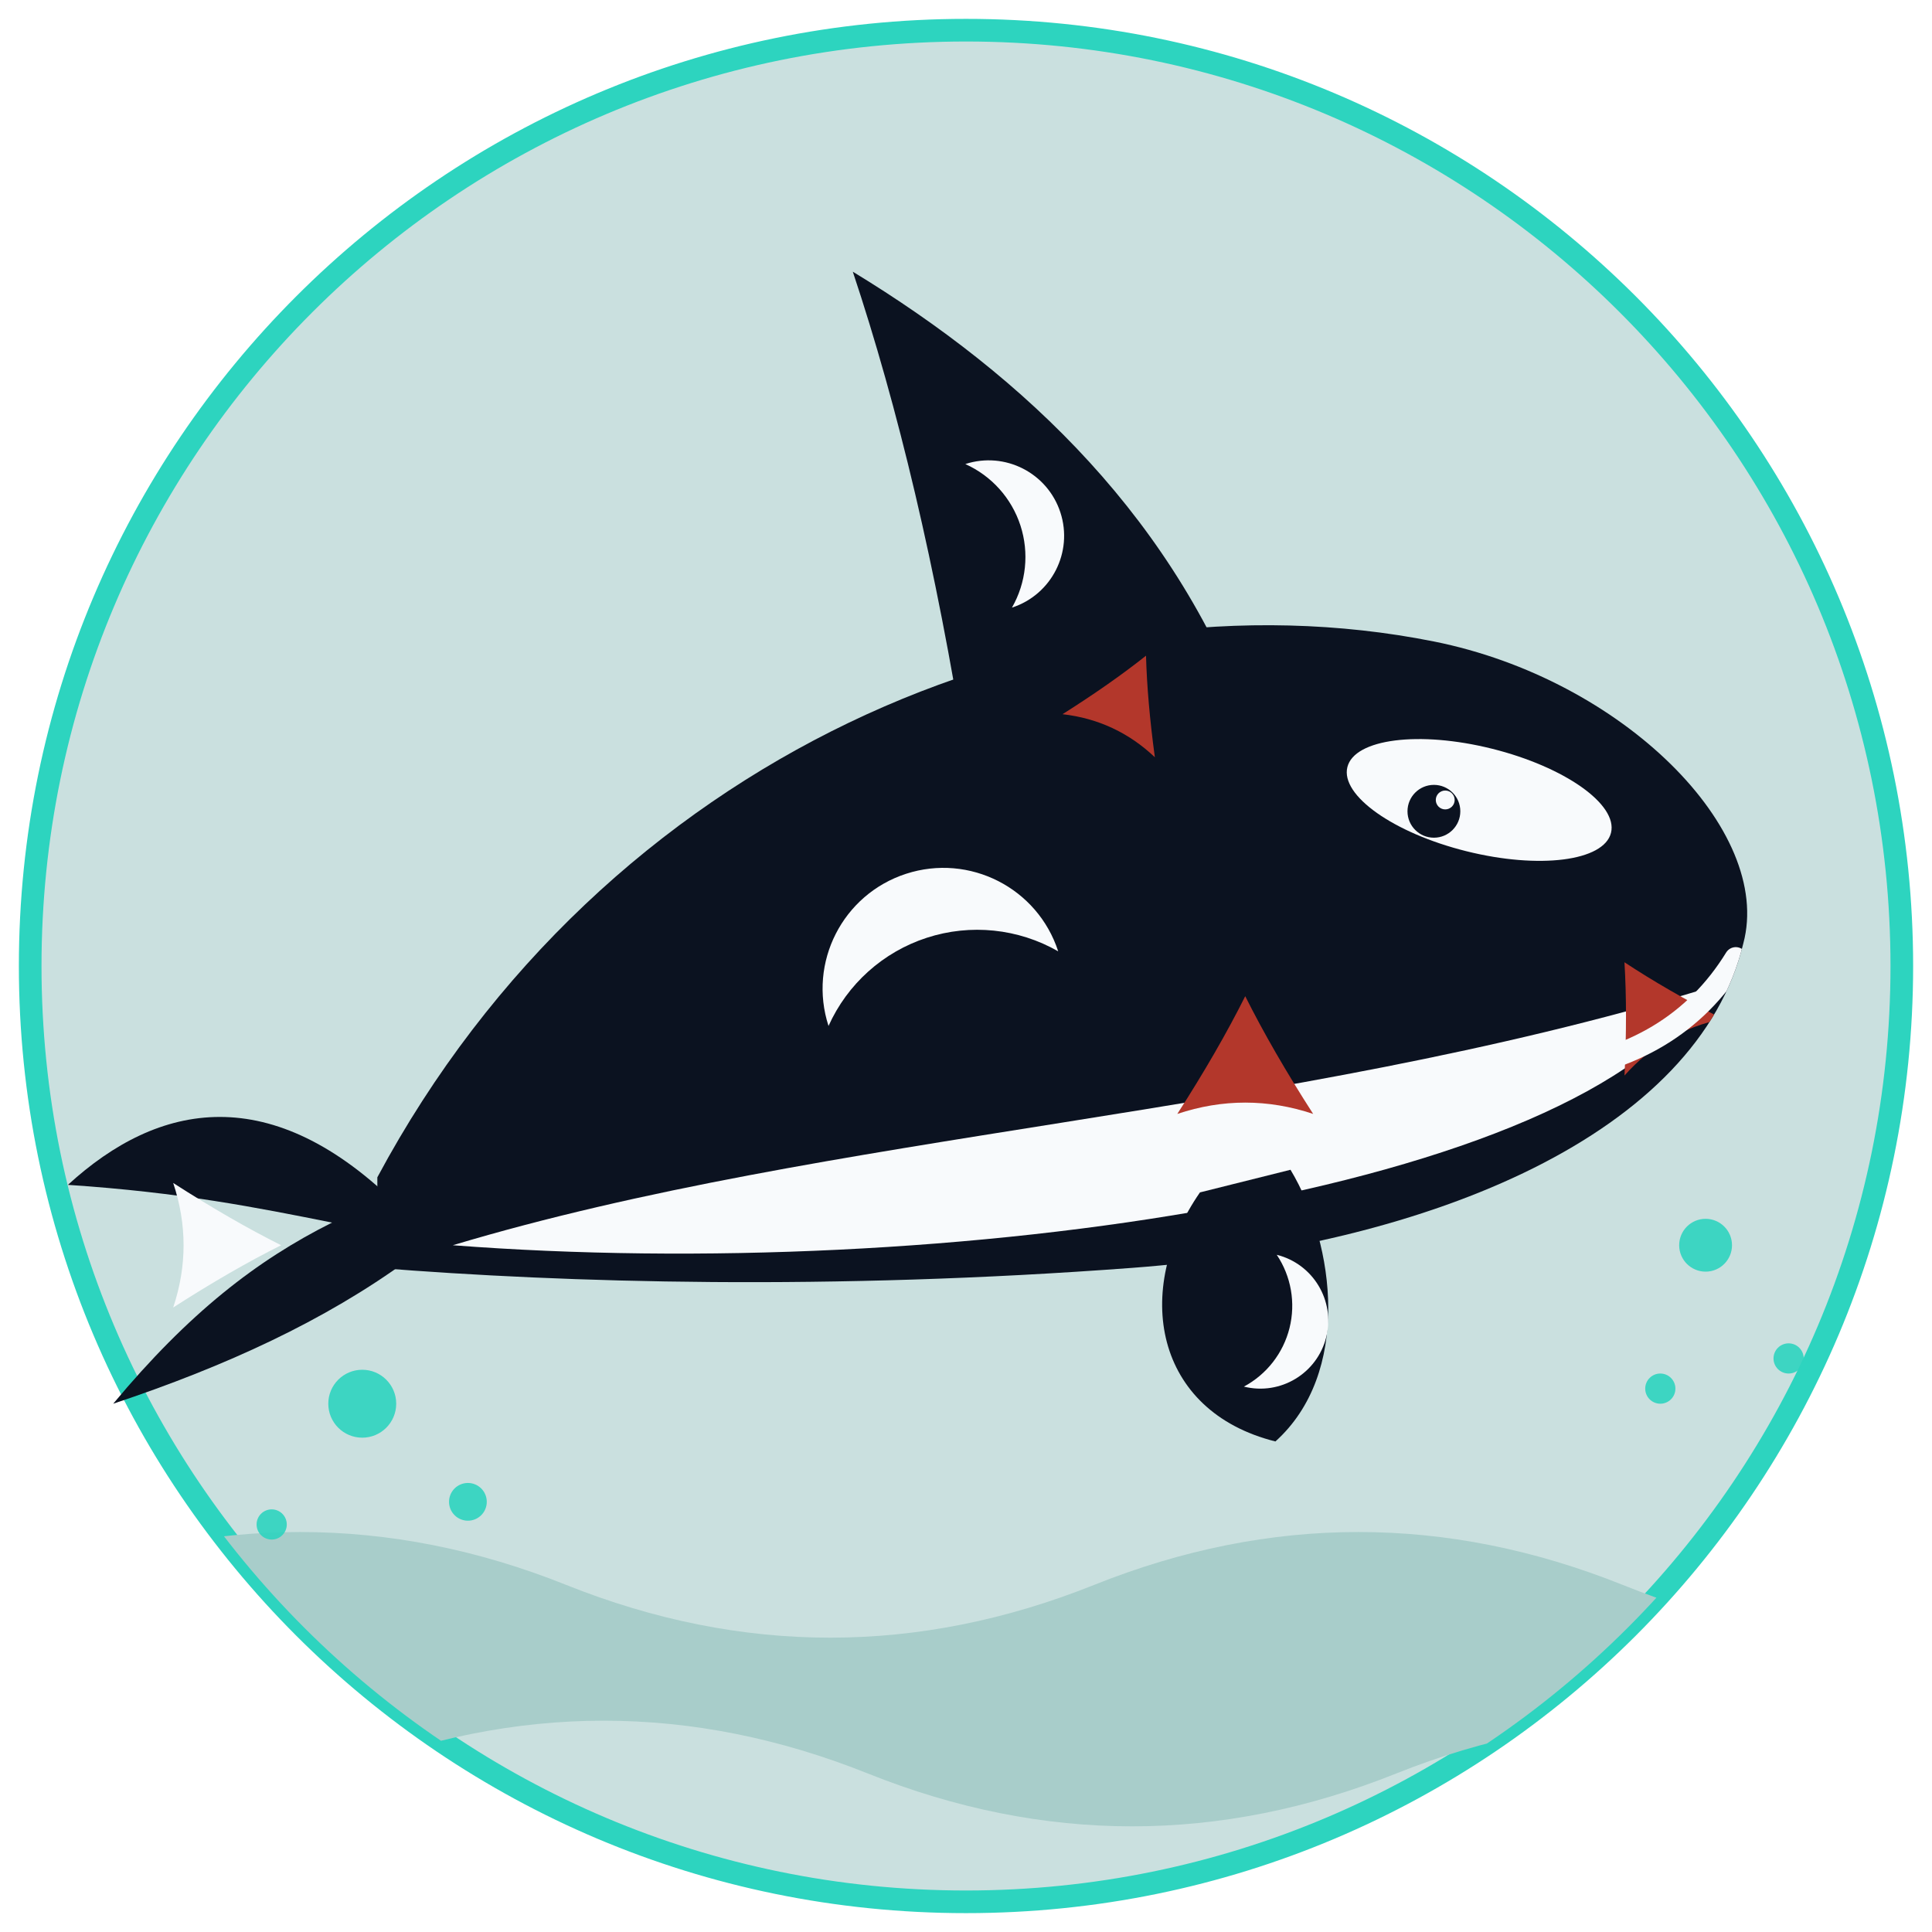
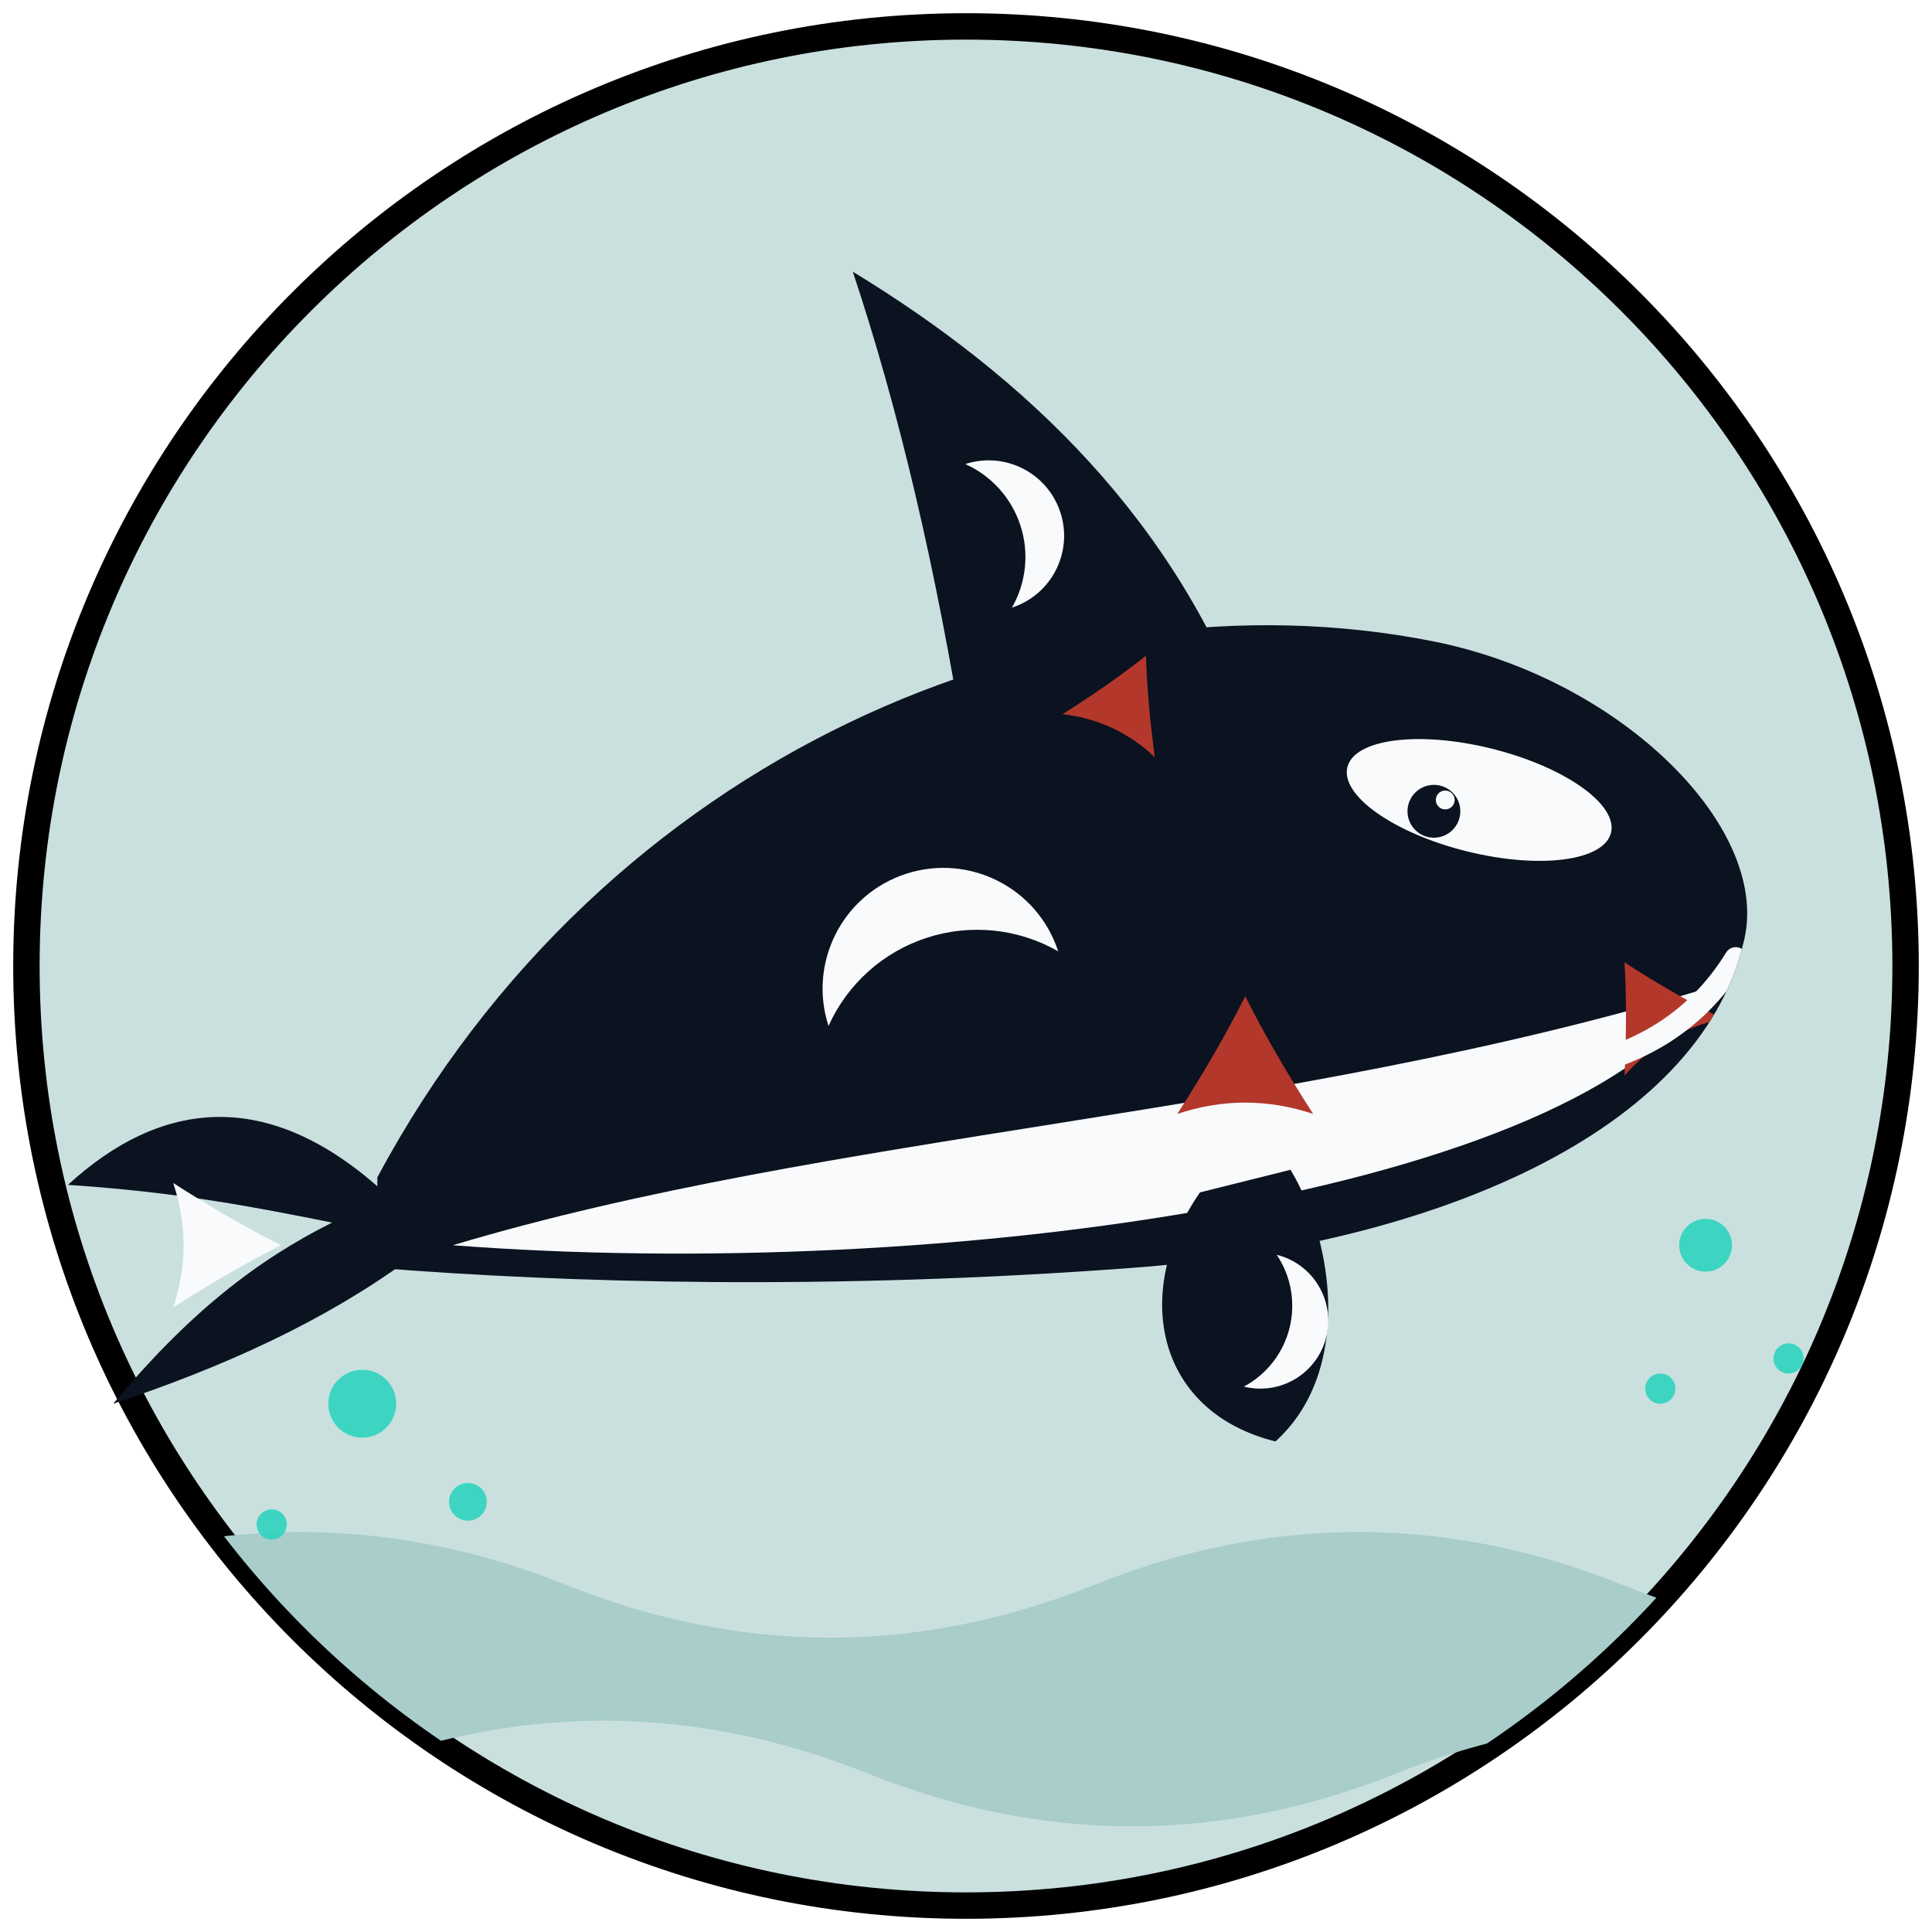
<svg xmlns="http://www.w3.org/2000/svg" viewBox="0 0 512 512" width="512" height="512" role="img" aria-label="Waku, an orca drawn in a Coast Salish–inspired formline style">
  <defs>
    <clipPath id="body">
      <use href="#orca-body" />
    </clipPath>
    <clipPath id="badge">
      <circle cx="256" cy="256" r="248" />
    </clipPath>
    <path id="crescent" d="M-40 0 A40 40 0 0 1 40 0 A54 54 0 0 0 -40 0 Z" />
    <path id="trigon" d="M-30 -22 Q0 -12 30 -22 Q12 6 0 30 Q-12 6 -30 -22 Z" />
  </defs>
  <circle cx="256" cy="256" r="248" fill="#cae0df" />
-   <circle cx="256" cy="256" r="248" fill="none" stroke="#2dd4bf" stroke-width="6" />
+   <circle cx="256" cy="256" r="249" fill="none" stroke="#000" stroke-width="7" />
  <path clip-path="url(#badge)" d="M8 420 Q80 392 150 420 T290 420 T430 420 T512 412 L512 470 Q440 442 370 470 T230 470 T90 470 T8 470 Z" fill="#a8cdca" />
  <g fill="#2dd4bf" opacity=".9">
    <circle cx="96" cy="372" r="9" />
    <circle cx="124" cy="398" r="5" />
    <circle cx="72" cy="404" r="4" />
    <circle cx="452" cy="330" r="7" />
    <circle cx="474" cy="360" r="4" />
    <circle cx="440" cy="368" r="4" />
  </g>
  <path d="M106 320 C72 286 42 292 18 314 C48 316 68 320 88 324 C68 334 50 348 30 372 C60 362 86 350 108 334 Z" fill="#0b1220" />
  <use href="#trigon" transform="translate(58 330) rotate(-90) scale(.55)" fill="#f8fafc" />
  <path id="orca-body" d="M100 312 C160 200 280 150 380 170 C430 180 470 220 462 250 C450 300 380 330 300 336 C220 342 150 340 100 336 Z" fill="#0b1220" />
  <g clip-path="url(#body)">
    <path d="M120 330 C220 300 340 296 452 262 C420 316 250 340 120 330 Z" fill="#f8fafc" />
    <use href="#crescent" transform="translate(250 262) rotate(-18) scale(.8)" fill="#f8fafc" />
    <use href="#trigon" transform="translate(330 282) rotate(180) scale(.6)" fill="#b3372b" />
    <ellipse cx="392" cy="212" rx="36" ry="14" transform="rotate(14 392 212)" fill="#f8fafc" />
    <circle cx="380" cy="215" r="7" fill="#0b1220" />
    <circle cx="383" cy="212" r="2.5" fill="#f8fafc" />
    <use href="#trigon" transform="translate(438 268) rotate(150) scale(.5)" fill="#b3372b" />
    <path d="M410 284 Q444 280 460 254" fill="none" stroke="#f8fafc" stroke-width="6" stroke-linecap="round" />
  </g>
  <path d="M256 200 C248 150 238 108 226 72 C272 100 312 138 332 194 Z" fill="#0b1220" />
  <use href="#crescent" transform="translate(262 142) rotate(72) scale(.5)" fill="#f8fafc" />
  <use href="#trigon" transform="translate(298 186) rotate(205) scale(.45)" fill="#b3372b" />
  <path d="M318 316 C300 342 306 374 338 382 C358 364 354 330 342 310 Z" fill="#0b1220" />
  <use href="#crescent" transform="translate(334 350) rotate(104) scale(.45)" fill="#f8fafc" />
</svg>
